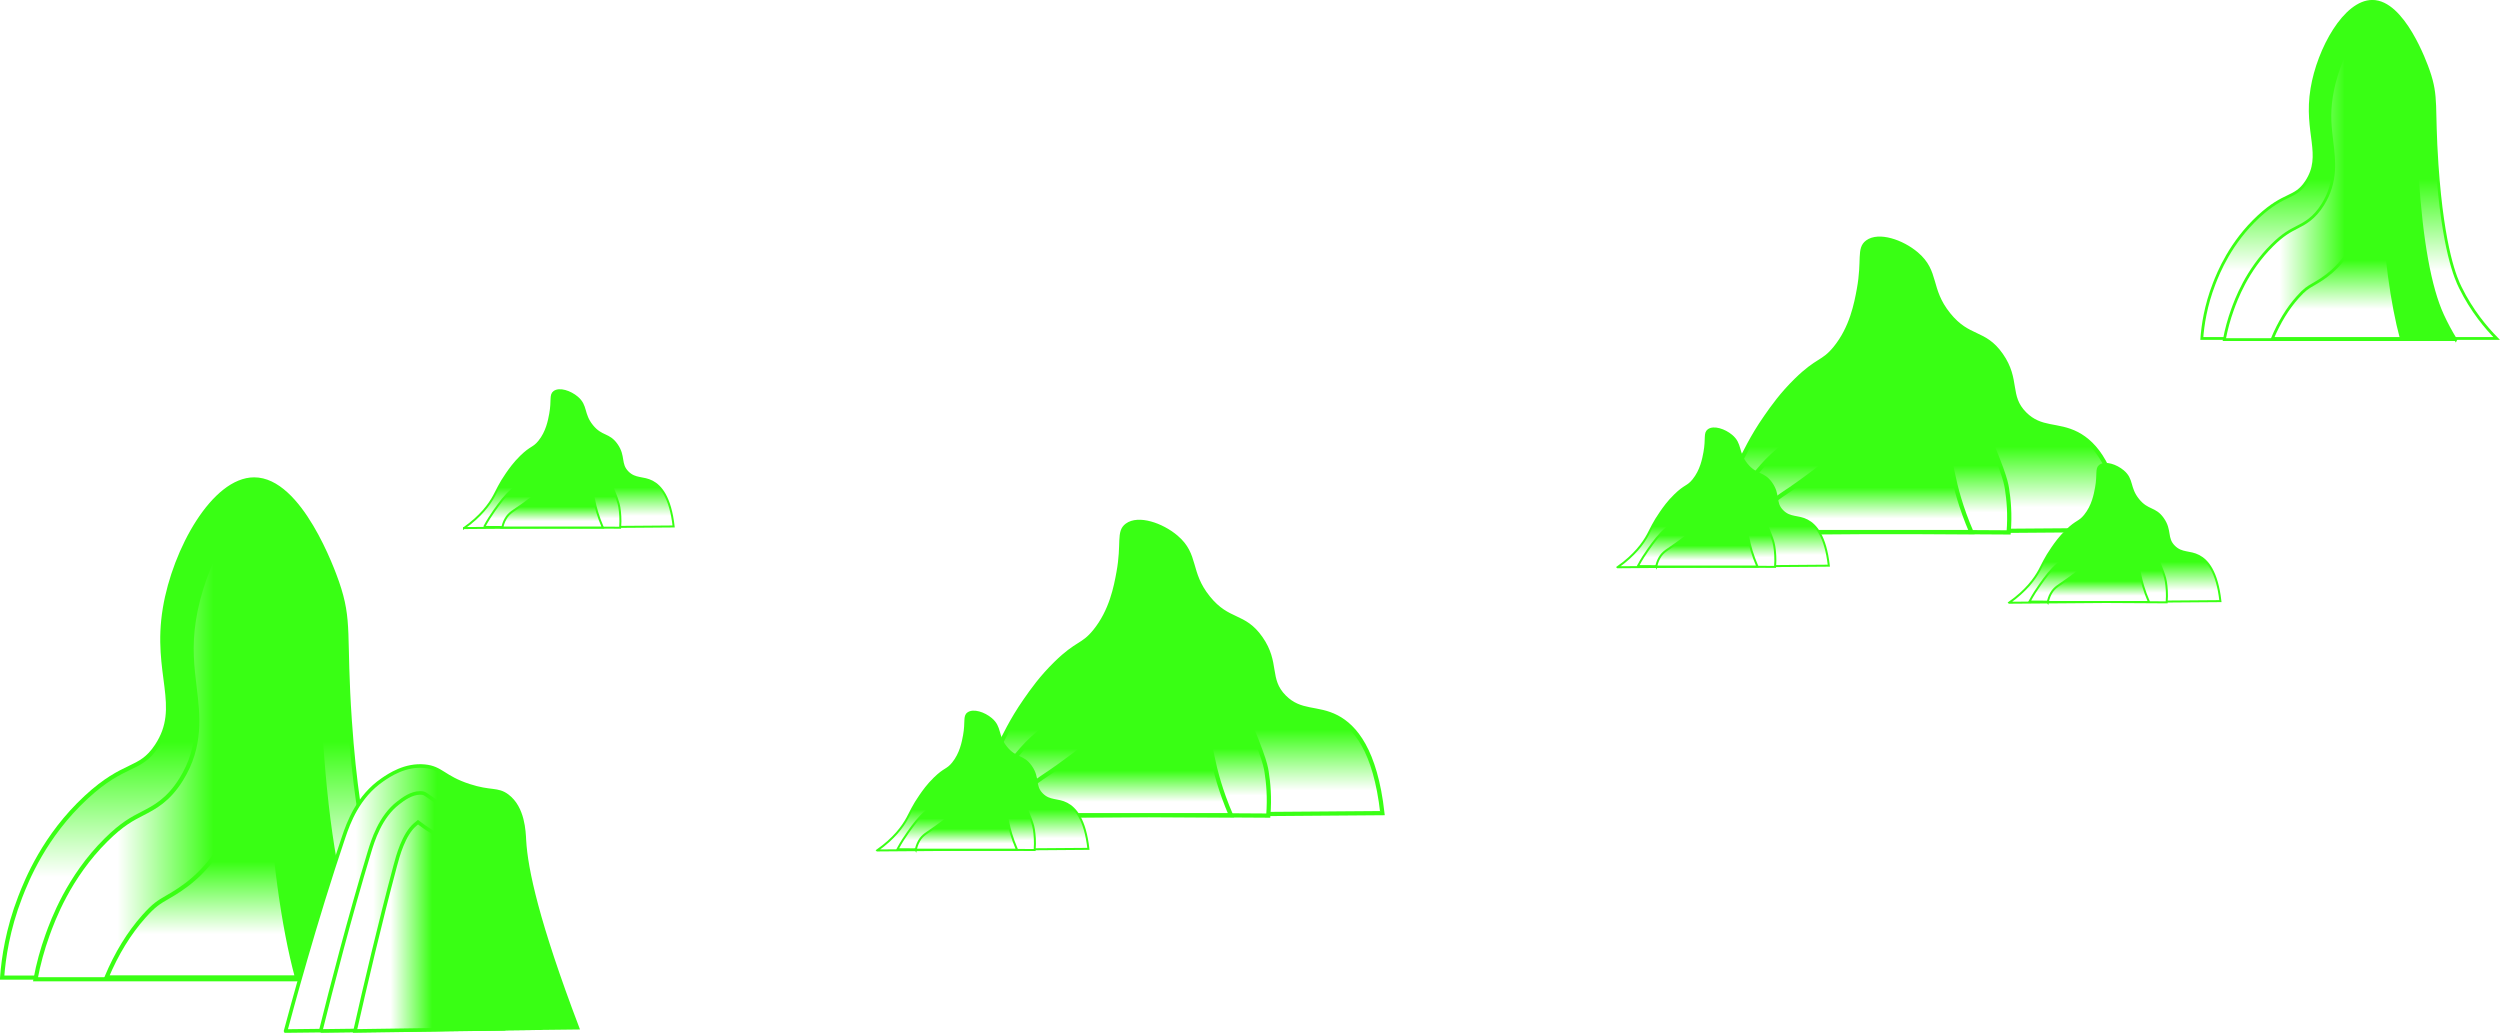
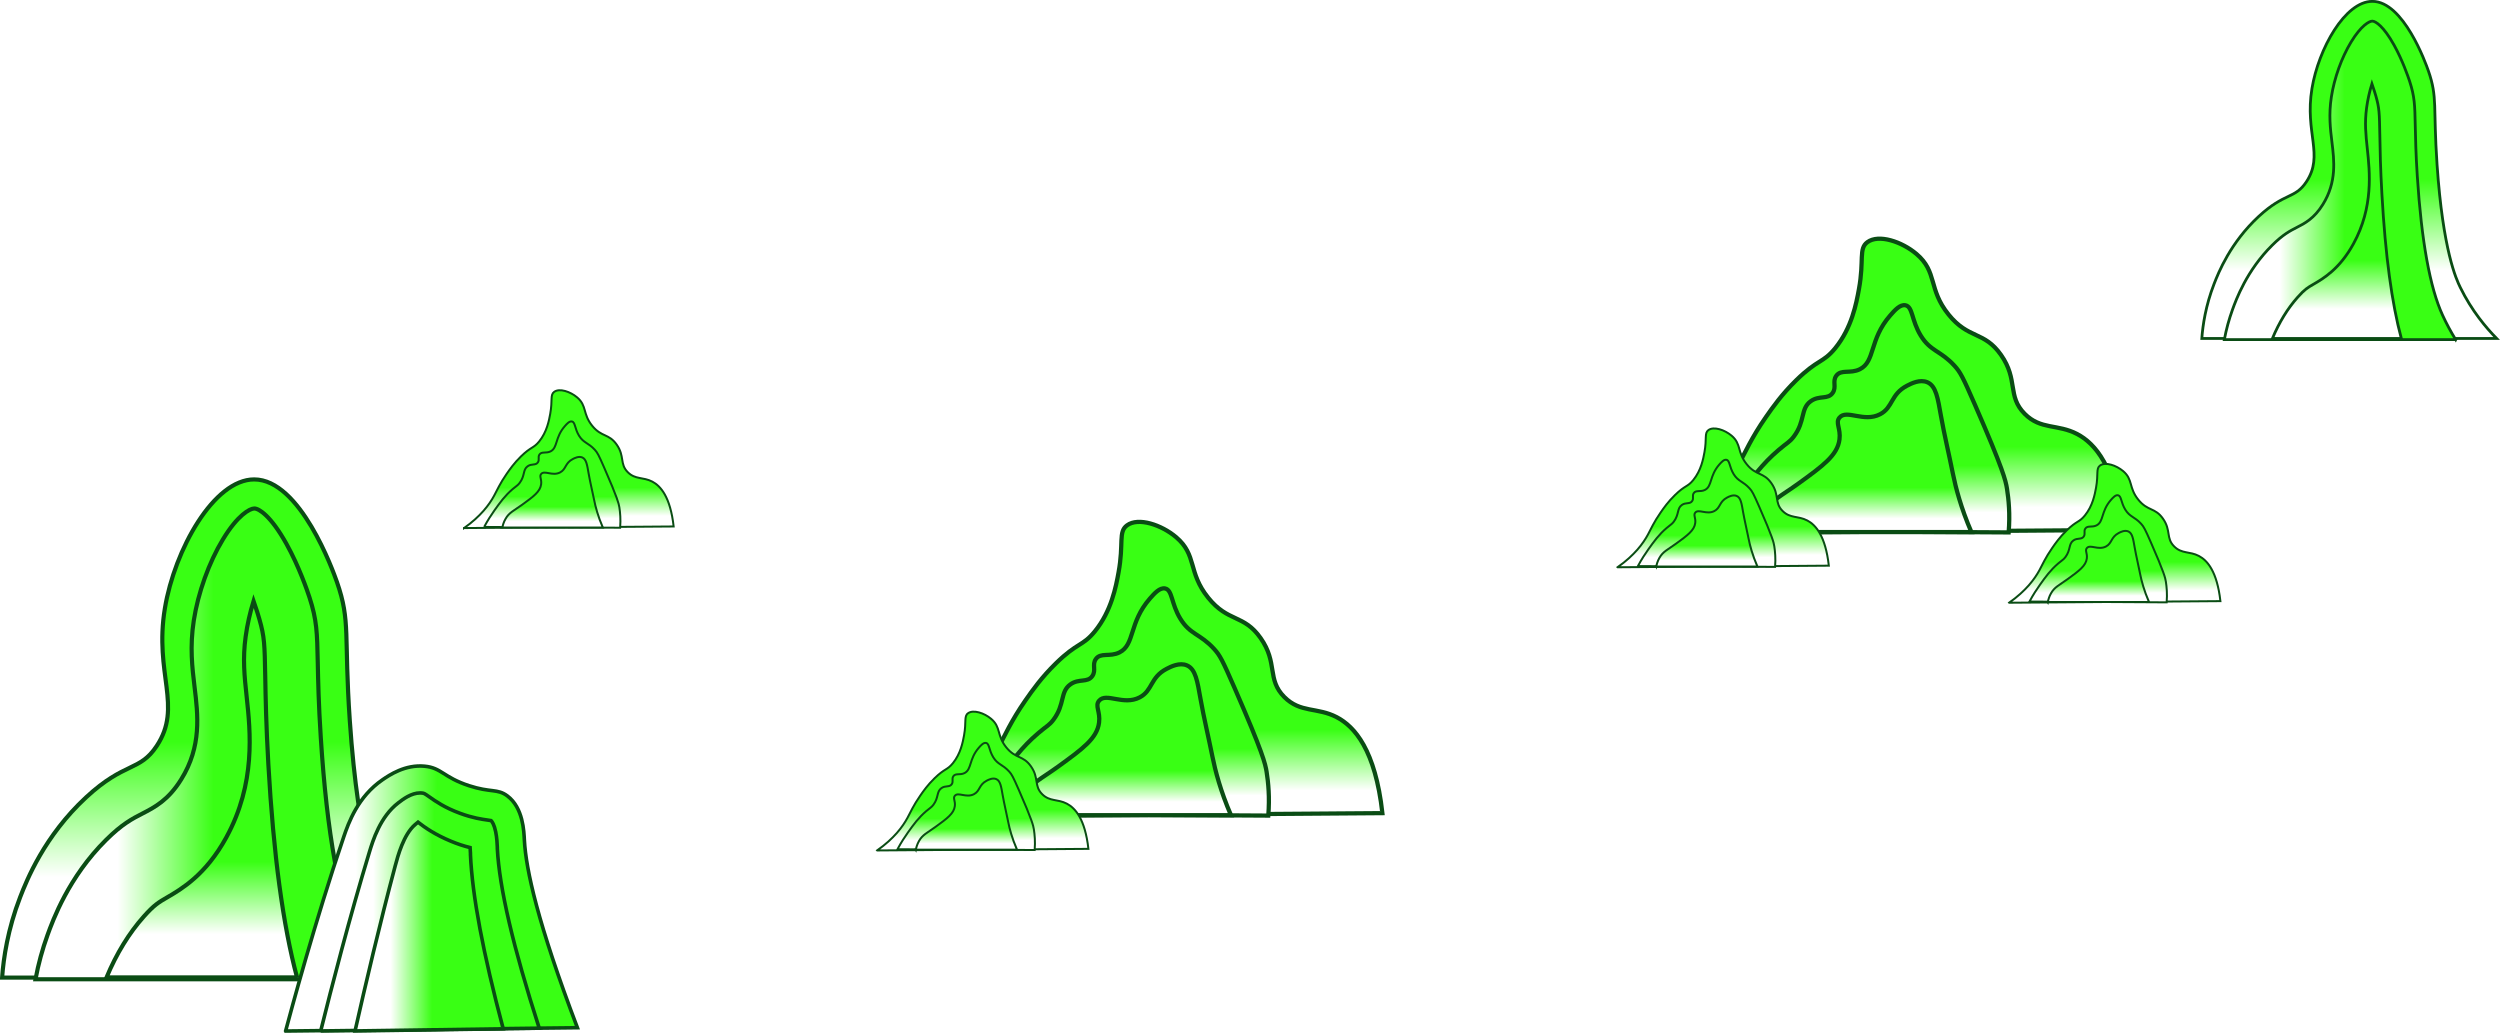
<svg xmlns="http://www.w3.org/2000/svg" xmlns:xlink="http://www.w3.org/1999/xlink" id="Layer_2" data-name="Layer 2" viewBox="0 0 535.07 221.04">
  <defs>
    <style>
      .cls-1 {
        fill: url(#linear-gradient-13);
      }

      .cls-1, .cls-2, .cls-3, .cls-4, .cls-5, .cls-6, .cls-7, .cls-8, .cls-9, .cls-10, .cls-11, .cls-12, .cls-13, .cls-14, .cls-15, .cls-16, .cls-17, .cls-18, .cls-19, .cls-20, .cls-21, .cls-22, .cls-23, .cls-24, .cls-25, .cls-26, .cls-27 {
-         stroke: #39ff14;
+         stroke: #0a4c14;
        stroke-miterlimit: 10;
      }

      .cls-1, .cls-4, .cls-8, .cls-10, .cls-11, .cls-14 {
        stroke-width: .91px;
      }

      .cls-2 {
        fill: url(#linear-gradient-22);
      }

      .cls-2, .cls-3, .cls-6, .cls-7, .cls-12, .cls-13, .cls-16, .cls-21, .cls-26 {
        stroke-width: .43px;
      }

      .cls-3 {
        fill: url(#linear-gradient-27);
      }

      .cls-4 {
        fill: url(#linear-gradient-20);
      }

      .cls-5 {
        fill: url(#linear-gradient);
      }

      .cls-5, .cls-22, .cls-23 {
        stroke-width: .89px;
      }

      .cls-6 {
        fill: url(#linear-gradient-26);
      }

      .cls-7 {
        fill: url(#linear-gradient-24);
      }

      .cls-8 {
        fill: url(#linear-gradient-14);
      }

      .cls-9 {
        fill: url(#linear-gradient-6);
      }

      .cls-9, .cls-17, .cls-24 {
        stroke-width: .6px;
      }

      .cls-10 {
        fill: url(#linear-gradient-15);
      }

      .cls-11 {
        fill: url(#linear-gradient-19);
      }

      .cls-12 {
        fill: url(#linear-gradient-16);
      }

      .cls-13 {
        fill: url(#linear-gradient-18);
      }

      .cls-14 {
        fill: url(#linear-gradient-21);
      }

      .cls-15 {
        fill: url(#linear-gradient-11);
      }

      .cls-15, .cls-19, .cls-20 {
        stroke-width: .43px;
      }

      .cls-16 {
        fill: url(#linear-gradient-17);
      }

      .cls-17 {
        fill: url(#linear-gradient-5);
      }

      .cls-18 {
        fill: url(#linear-gradient-8);
      }

      .cls-18, .cls-25, .cls-27 {
        stroke-width: .77px;
      }

      .cls-19 {
        fill: url(#linear-gradient-12);
      }

      .cls-20 {
        fill: url(#linear-gradient-10);
      }

      .cls-21 {
        fill: url(#linear-gradient-25);
      }

      .cls-22 {
        fill: url(#linear-gradient-2);
      }

      .cls-23 {
        fill: url(#linear-gradient-3);
      }

      .cls-24 {
        fill: url(#linear-gradient-4);
      }

      .cls-25 {
        fill: url(#linear-gradient-7);
      }

      .cls-26 {
        fill: url(#linear-gradient-23);
      }

      .cls-27 {
        fill: url(#linear-gradient-9);
      }
    </style>
    <linearGradient id="linear-gradient" x1="47.11" y1="212.5" x2="47.11" y2="109.27" gradientUnits="userSpaceOnUse">
      <stop offset=".17" stop-color="#ffffff" />
      <stop offset=".24" stop-color="#ffffff" />
      <stop offset=".52" stop-color="#39ff14" />
      <stop offset=".74" stop-color="#39ff14" />
      <stop offset=".91" stop-color="#39ff14" />
      <stop offset="1" stop-color="#39ff14" />
    </linearGradient>
    <linearGradient id="linear-gradient-2" x1="7.6" y1="159.21" x2="80.8" y2="159.21" xlink:href="#linear-gradient" />
    <linearGradient id="linear-gradient-3" x1="43.2" y1="213.18" x2="43.2" y2="157.92" xlink:href="#linear-gradient" />
    <linearGradient id="linear-gradient-4" x1="502.8" y1="74.67" x2="502.8" y2="4.82" xlink:href="#linear-gradient" />
    <linearGradient id="linear-gradient-5" x1="476.06" y1="38.61" x2="525.59" y2="38.61" xlink:href="#linear-gradient" />
    <linearGradient id="linear-gradient-6" x1="500.15" y1="75.13" x2="500.15" y2="37.74" xlink:href="#linear-gradient" />
    <linearGradient id="linear-gradient-7" x1="61.13" y1="192.29" x2="123.57" y2="192.29" xlink:href="#linear-gradient" />
    <linearGradient id="linear-gradient-8" x1="68.64" y1="195.18" x2="115.41" y2="195.18" xlink:href="#linear-gradient" />
    <linearGradient id="linear-gradient-9" x1="75.99" y1="198.31" x2="107.69" y2="198.31" xlink:href="#linear-gradient" />
    <linearGradient id="linear-gradient-10" x1="121.74" y1="115.64" x2="121.74" y2="93.94" xlink:href="#linear-gradient" />
    <linearGradient id="linear-gradient-11" x1="118.22" y1="114.96" x2="118.22" y2="98.22" xlink:href="#linear-gradient" />
    <linearGradient id="linear-gradient-12" x1="118.27" y1="114.24" x2="118.27" y2="103.12" xlink:href="#linear-gradient" />
    <linearGradient id="linear-gradient-13" x1="247.9" y1="180.32" x2="247.9" y2="133.94" xlink:href="#linear-gradient" />
    <linearGradient id="linear-gradient-14" x1="240.36" y1="178.87" x2="240.36" y2="143.08" xlink:href="#linear-gradient" />
    <linearGradient id="linear-gradient-15" x1="240.48" y1="177.32" x2="240.48" y2="153.56" xlink:href="#linear-gradient" />
    <linearGradient id="linear-gradient-16" x1="210.34" y1="184.64" x2="210.34" y2="162.78" xlink:href="#linear-gradient" />
    <linearGradient id="linear-gradient-17" x1="206.79" y1="183.95" x2="206.79" y2="167.08" xlink:href="#linear-gradient" />
    <linearGradient id="linear-gradient-18" x1="206.84" y1="183.22" x2="206.84" y2="172.03" xlink:href="#linear-gradient" />
    <linearGradient id="linear-gradient-19" x1="406.36" y1="119.71" x2="406.36" y2="73.33" xlink:href="#linear-gradient" />
    <linearGradient id="linear-gradient-20" x1="398.83" y1="118.26" x2="398.83" y2="82.47" xlink:href="#linear-gradient" />
    <linearGradient id="linear-gradient-21" x1="398.94" y1="116.71" x2="398.94" y2="92.96" xlink:href="#linear-gradient" />
    <linearGradient id="linear-gradient-22" x1="368.81" y1="124.03" x2="368.81" y2="102.17" xlink:href="#linear-gradient" />
    <linearGradient id="linear-gradient-23" x1="365.26" y1="123.35" x2="365.26" y2="106.48" xlink:href="#linear-gradient" />
    <linearGradient id="linear-gradient-24" x1="365.31" y1="122.62" x2="365.31" y2="111.42" xlink:href="#linear-gradient" />
    <linearGradient id="linear-gradient-25" x1="452.62" y1="131.62" x2="452.62" y2="109.76" xlink:href="#linear-gradient" />
    <linearGradient id="linear-gradient-26" x1="449.07" y1="130.94" x2="449.07" y2="114.07" xlink:href="#linear-gradient" />
    <linearGradient id="linear-gradient-27" x1="449.12" y1="130.21" x2="449.12" y2="119.01" xlink:href="#linear-gradient" />
  </defs>
  <g id="Layer_1-2" data-name="Layer 1">
    <g>
      <g>
        <path class="cls-5" d="M93.73,209.21c-3.29-3.35-7.84-8.67-11.49-16.1-1.28-2.61-5.5-11.68-7.37-38.82-1.28-18.52.21-21.21-2.75-29.71-.83-2.38-7.86-21.99-17.73-21.97-8.61.01-17.01,14.98-19.1,27.59-2.33,14.04,3.86,21-1.75,29.46-3.67,5.53-6.8,3.3-15.11,10.99-8.93,8.27-12.7,17.72-14.11,21.35-2.67,6.91-3.56,13.04-3.87,17.23,31.08,0,62.17,0,93.25,0Z" />
        <path class="cls-22" d="M80.8,209.58c-1.55-2.51-2.94-5.1-4.17-7.77-3.97-8.64-6.65-23.41-7.97-43.89-.47-7.24-.57-12.17-.65-16.12-.13-6.42-.19-9.07-1.77-13.93-.48-1.48-2.26-6.67-4.95-11.5-3.31-5.95-5.87-7.54-6.86-7.54-.94,0-3.57,1.39-6.74,6.65-2.97,4.9-5.29,11.38-6.21,17.31-.88,5.66-.34,10.06.17,14.31.72,5.91,1.54,12.62-2.86,19.7-2.78,4.49-5.74,6-8.34,7.34-2.1,1.08-4.28,2.19-7.72,5.6-8.07,7.98-11.44,17.3-12.55,20.36-1.11,3.07-1.98,6.25-2.58,9.49h73.19Z" />
        <path class="cls-23" d="M63.58,209.21c-2.99-11.05-5.05-26.33-6.14-45.55-.48-8.46-.59-14.18-.67-18.77-.13-7.08-.16-8.55-1.26-12.39-.19-.66-.61-2.08-1.24-3.88-.76,2.5-1.35,5.1-1.69,7.6-.66,4.8-.27,8.41.22,12.98.79,7.34,1.98,18.44-4.37,30.04-4.39,8.02-9.59,11.04-12.7,12.85-1.76,1.02-2.73,1.58-4.95,4.07-3.16,3.55-5.84,7.92-7.98,13.03h40.77Z" />
      </g>
      <g>
        <path class="cls-24" d="M534.35,72.44c-2.23-2.27-5.3-5.87-7.77-10.9-.87-1.76-3.72-7.9-4.98-26.27-.86-12.53.14-14.35-1.86-20.11-.56-1.61-5.32-14.88-12-14.87-5.83,0-11.51,10.13-12.92,18.67-1.57,9.5,2.61,14.21-1.18,19.94-2.48,3.74-4.6,2.23-10.22,7.43-6.04,5.6-8.6,11.99-9.55,14.45-1.81,4.68-2.41,8.82-2.62,11.66,21.03,0,42.07,0,63.1,0Z" />
        <path class="cls-17" d="M525.59,72.7c-1.05-1.7-1.99-3.45-2.82-5.26-2.69-5.85-4.5-15.84-5.4-29.7-.32-4.9-.38-8.23-.44-10.91-.09-4.34-.13-6.14-1.2-9.43-.33-1-1.53-4.51-3.35-7.78-2.24-4.03-3.97-5.1-4.64-5.1-.64,0-2.41.94-4.56,4.5-2.01,3.32-3.58,7.7-4.2,11.71-.59,3.83-.23,6.81.12,9.68.49,4,1.04,8.54-1.93,13.33-1.88,3.04-3.88,4.06-5.64,4.96-1.42.73-2.89,1.48-5.22,3.79-5.46,5.4-7.74,11.7-8.49,13.77-.75,2.08-1.34,4.23-1.75,6.42h49.53Z" />
        <path class="cls-9" d="M513.95,72.44c-2.02-7.48-3.42-17.82-4.15-30.82-.33-5.72-.4-9.59-.45-12.7-.09-4.79-.11-5.79-.85-8.38-.13-.45-.42-1.41-.84-2.62-.52,1.69-.91,3.45-1.14,5.14-.44,3.25-.18,5.69.15,8.78.53,4.97,1.34,12.48-2.96,20.33-2.97,5.43-6.49,7.47-8.6,8.69-1.19.69-1.85,1.07-3.35,2.76-2.14,2.4-3.95,5.36-5.4,8.82h27.59Z" />
      </g>
      <g>
        <path class="cls-25" d="M61.13,220.65c.99-3.71,6.34-23.63,12.44-41.54,1.01-2.96,3.01-8.61,8.33-12.24,1.41-.96,4.8-3.28,8.98-2.88,3.63.34,4,2.37,9.49,4.17,4.7,1.54,6.06.58,8.21,2.18,3.42,2.56,3.55,7.67,3.65,9.49.35,6.29,2.82,17.68,11.35,40.13-20.81.24-41.63.47-62.44.71Z" />
        <path class="cls-18" d="M68.64,220.65c2.29-9.2,6.21-24.44,10.41-38.24.75-2.47,2.31-7.6,6.19-10.57,1.04-.8,2.79-2.13,4.69-2.13.13,0,.26,0,.39.02.44.05.48.05,1.6.84,1.3.92,3.27,2.31,6.59,3.52,2.7.99,4.61,1.25,5.87,1.43.19.03.52.07.73.11.23.24.67.87.98,2.4.26,1.26.32,2.58.35,3.28v.28c.44,8.46,3.37,21.06,8.97,38.47l-46.78.59Z" />
        <path class="cls-27" d="M75.99,220.65c2.19-9.73,5.31-23.02,8.59-35.3.58-2.18,1.8-6.73,4.25-8.85.19-.17.41-.35.63-.53,1.53,1.18,3.7,2.68,6.99,4.05,1.41.59,2.79,1.05,4.17,1.39.04.48.05.92.07,1.22v.32c.4,8.8,2.69,21,7.01,37.24l-31.7.46Z" />
      </g>
      <g>
        <path class="cls-20" d="M99.31,113.03c3.56-2.51,5.41-5.02,6.43-6.91.63-1.15,1.26-2.64,2.71-4.72.69-.99,1.6-2.29,3.05-3.71,2.17-2.12,2.67-1.7,3.89-3.2,1.66-2.04,2.11-4.49,2.37-5.9.54-2.93-.05-4.06.85-4.72,1.13-.84,3.46-.05,4.91,1.18,2.13,1.8,1.15,3.5,3.22,6.07,2.02,2.5,3.55,1.62,5.25,4.04,1.76,2.5.6,4.12,2.37,5.9,1.61,1.62,3.28.99,5.25,2.02,1.79.94,3.86,3.27,4.57,9.6-14.96.11-29.92.22-44.87.34Z" />
        <path class="cls-15" d="M103.62,112.78c.78-1.45,1.56-2.63,2.2-3.54,1.22-1.71,2.22-3.12,3.89-4.55.88-.75,1.1-.78,1.52-1.35,1.17-1.55.64-2.79,1.69-3.54.87-.62,1.72-.13,2.2-.84.4-.59-.05-1.12.34-1.68.48-.7,1.4-.19,2.37-.67,1.56-.78.93-2.97,3.05-5.39.45-.52.99-1.12,1.52-1.01.74.15.59,1.51,1.52,3.03.98,1.6,1.98,1.49,3.39,3.03.57.63.82,1.1,2.03,3.88,2.86,6.54,3.08,7.6,3.22,8.42.17,1.07.31,2.56.17,4.38-9.71-.06-19.42-.11-29.12-.17Z" />
        <path class="cls-19" d="M107.52,112.9c.09-.45.26-1.13.68-1.85.77-1.36,1.71-1.7,3.56-3.03,2.42-1.75,3.86-2.8,4.06-4.38.14-1.11-.43-1.67,0-2.19.72-.86,2.42.52,4.06-.34,1.32-.69,1.03-2,2.71-2.86.4-.21,1.28-.66,2.03-.34.87.38,1.04,1.59,1.35,3.37.34,1.92.8,3.82,1.19,5.73.29,1.44.82,3.48,1.86,5.9h-21.51Z" />
      </g>
      <g>
        <path class="cls-1" d="M199.94,174.74c7.62-5.37,11.56-10.74,13.75-14.77,1.34-2.46,2.7-5.64,5.79-10.08,1.47-2.11,3.42-4.89,6.52-7.92,4.63-4.53,5.7-3.62,8.33-6.84,3.55-4.36,4.52-9.6,5.07-12.61,1.15-6.25-.1-8.67,1.81-10.08,2.42-1.79,7.39-.11,10.5,2.52,4.55,3.85,2.46,7.49,6.88,12.97,4.31,5.34,7.59,3.47,11.22,8.64,3.75,5.35,1.28,8.8,5.07,12.61,3.45,3.46,7.02,2.13,11.22,4.32,3.84,2.01,8.25,6.98,9.77,20.53-31.97.24-63.95.48-95.92.72Z" />
        <path class="cls-8" d="M209.17,174.2c1.68-3.1,3.33-5.63,4.71-7.56,2.6-3.66,4.74-6.67,8.33-9.72,1.89-1.61,2.35-1.67,3.26-2.88,2.49-3.31,1.38-5.96,3.62-7.56,1.86-1.33,3.67-.28,4.71-1.8.85-1.26-.1-2.4.72-3.6,1.03-1.5,2.99-.41,5.07-1.44,3.34-1.66,1.99-6.35,6.52-11.53.97-1.11,2.12-2.4,3.26-2.16,1.58.33,1.27,3.23,3.26,6.48,2.09,3.42,4.23,3.18,7.24,6.48,1.22,1.34,1.75,2.34,4.34,8.28,6.1,13.97,6.59,16.24,6.88,18.01.37,2.3.67,5.48.36,9.36-20.75-.12-41.51-.24-62.26-.36Z" />
        <path class="cls-10" d="M217.49,174.46c.18-.96.56-2.42,1.45-3.96,1.66-2.9,3.65-3.62,7.6-6.48,5.16-3.74,8.26-5.98,8.69-9.36.3-2.37-.93-3.57,0-4.68,1.53-1.84,5.18,1.1,8.69-.72,2.82-1.47,2.21-4.27,5.79-6.12.85-.44,2.75-1.42,4.34-.72,1.86.81,2.22,3.4,2.9,7.2.73,4.1,1.71,8.16,2.53,12.25.62,3.08,1.75,7.44,3.98,12.61h-45.97Z" />
      </g>
      <g>
        <path class="cls-12" d="M187.74,182.01c3.59-2.53,5.45-5.06,6.48-6.96.63-1.16,1.27-2.66,2.73-4.75.69-1,1.61-2.31,3.07-3.73,2.18-2.13,2.69-1.71,3.92-3.22,1.67-2.05,2.13-4.53,2.39-5.94.54-2.95-.05-4.09.85-4.75,1.14-.84,3.48-.05,4.95,1.19,2.15,1.81,1.16,3.53,3.24,6.11,2.03,2.52,3.58,1.63,5.29,4.07,1.77,2.52.6,4.15,2.39,5.94,1.63,1.63,3.31,1,5.29,2.04,1.81.95,3.89,3.29,4.61,9.67-15.07.11-30.14.23-45.2.34Z" />
        <path class="cls-16" d="M192.09,181.75c.79-1.46,1.57-2.65,2.22-3.56,1.23-1.72,2.23-3.14,3.92-4.58.89-.76,1.11-.79,1.54-1.36,1.17-1.56.65-2.81,1.71-3.56.87-.63,1.73-.13,2.22-.85.4-.59-.05-1.13.34-1.7.48-.71,1.41-.19,2.39-.68,1.57-.78.94-2.99,3.07-5.43.46-.52,1-1.13,1.54-1.02.74.16.6,1.52,1.54,3.06.98,1.61,1.99,1.5,3.41,3.06.57.63.82,1.1,2.05,3.9,2.88,6.58,3.11,7.65,3.24,8.49.17,1.08.31,2.58.17,4.41-9.78-.06-19.56-.11-29.34-.17Z" />
        <path class="cls-13" d="M196.01,181.87c.09-.45.27-1.14.68-1.87.78-1.37,1.72-1.71,3.58-3.06,2.43-1.76,3.89-2.82,4.09-4.41.14-1.12-.44-1.68,0-2.21.72-.87,2.44.52,4.09-.34,1.33-.69,1.04-2.01,2.73-2.89.4-.21,1.29-.67,2.05-.34.88.38,1.05,1.6,1.36,3.39.34,1.93.81,3.85,1.19,5.77.29,1.45.83,3.51,1.88,5.94h-21.66Z" />
      </g>
      <g>
        <path class="cls-11" d="M358.4,114.13c7.62-5.37,11.56-10.74,13.75-14.77,1.34-2.46,2.7-5.64,5.79-10.08,1.47-2.11,3.42-4.89,6.52-7.92,4.63-4.53,5.7-3.62,8.33-6.84,3.55-4.36,4.52-9.6,5.07-12.61,1.15-6.25-.1-8.67,1.81-10.08,2.42-1.79,7.39-.11,10.5,2.52,4.55,3.85,2.46,7.49,6.88,12.97,4.31,5.34,7.59,3.47,11.22,8.64,3.75,5.35,1.28,8.8,5.07,12.61,3.45,3.46,7.02,2.13,11.22,4.32,3.84,2.01,8.25,6.98,9.77,20.53-31.97.24-63.95.48-95.92.72Z" />
        <path class="cls-4" d="M367.63,113.59c1.68-3.1,3.33-5.63,4.71-7.56,2.6-3.66,4.74-6.67,8.33-9.72,1.89-1.61,2.35-1.67,3.26-2.88,2.49-3.31,1.38-5.96,3.62-7.56,1.86-1.33,3.67-.28,4.71-1.8.85-1.26-.1-2.4.72-3.6,1.03-1.5,2.99-.41,5.07-1.44,3.34-1.66,1.99-6.35,6.52-11.53.97-1.11,2.12-2.4,3.26-2.16,1.58.33,1.27,3.23,3.26,6.48,2.09,3.42,4.23,3.18,7.24,6.48,1.22,1.34,1.75,2.34,4.34,8.28,6.1,13.97,6.59,16.24,6.88,18.01.37,2.3.67,5.48.36,9.36-20.75-.12-41.51-.24-62.26-.36Z" />
        <path class="cls-14" d="M375.96,113.86c.18-.96.56-2.42,1.45-3.96,1.66-2.9,3.65-3.62,7.6-6.48,5.16-3.74,8.26-5.98,8.69-9.36.3-2.37-.93-3.57,0-4.68,1.53-1.84,5.18,1.1,8.69-.72,2.82-1.47,2.21-4.27,5.79-6.12.85-.44,2.75-1.42,4.34-.72,1.86.81,2.22,3.4,2.9,7.2.73,4.1,1.71,8.16,2.53,12.25.62,3.08,1.75,7.44,3.98,12.61h-45.97Z" />
      </g>
      <g>
        <path class="cls-2" d="M346.21,121.4c3.59-2.53,5.45-5.06,6.48-6.96.63-1.16,1.27-2.66,2.73-4.75.69-1,1.61-2.31,3.07-3.73,2.18-2.13,2.69-1.71,3.92-3.22,1.67-2.05,2.13-4.53,2.39-5.94.54-2.95-.05-4.09.85-4.75,1.14-.84,3.48-.05,4.95,1.19,2.15,1.81,1.16,3.53,3.24,6.11,2.03,2.52,3.58,1.63,5.29,4.07,1.77,2.52.6,4.15,2.39,5.94,1.63,1.63,3.31,1,5.29,2.04,1.81.95,3.89,3.29,4.61,9.67-15.07.11-30.14.23-45.2.34Z" />
        <path class="cls-26" d="M350.56,121.15c.79-1.46,1.57-2.65,2.22-3.56,1.23-1.72,2.23-3.14,3.92-4.58.89-.76,1.11-.79,1.54-1.36,1.17-1.56.65-2.81,1.71-3.56.87-.63,1.73-.13,2.22-.85.4-.59-.05-1.13.34-1.7.48-.71,1.41-.19,2.39-.68,1.57-.78.94-2.99,3.07-5.43.46-.52,1-1.13,1.54-1.02.74.16.6,1.52,1.54,3.06.98,1.61,1.99,1.5,3.41,3.06.57.63.82,1.1,2.05,3.9,2.88,6.58,3.11,7.65,3.24,8.49.17,1.08.31,2.58.17,4.41-9.78-.06-19.56-.11-29.34-.17Z" />
        <path class="cls-7" d="M354.48,121.27c.09-.45.27-1.14.68-1.87.78-1.37,1.72-1.71,3.58-3.06,2.43-1.76,3.89-2.82,4.09-4.41.14-1.12-.44-1.68,0-2.21.72-.87,2.44.52,4.09-.34,1.33-.69,1.04-2.01,2.73-2.89.4-.21,1.29-.67,2.05-.34.88.38,1.05,1.6,1.36,3.39.34,1.93.81,3.85,1.19,5.77.29,1.45.83,3.51,1.88,5.94h-21.66Z" />
      </g>
      <g>
        <path class="cls-21" d="M430.02,128.99c3.59-2.53,5.45-5.06,6.48-6.96.63-1.16,1.27-2.66,2.73-4.75.69-1,1.61-2.31,3.07-3.73,2.18-2.13,2.69-1.71,3.92-3.22,1.67-2.05,2.13-4.53,2.39-5.94.54-2.95-.05-4.09.85-4.75,1.14-.84,3.48-.05,4.95,1.19,2.15,1.81,1.16,3.53,3.24,6.11,2.03,2.52,3.58,1.63,5.29,4.07,1.77,2.52.6,4.15,2.39,5.94,1.63,1.63,3.31,1,5.29,2.04,1.81.95,3.89,3.29,4.61,9.67-15.07.11-30.14.23-45.2.34Z" />
        <path class="cls-6" d="M434.37,128.74c.79-1.46,1.57-2.65,2.22-3.56,1.23-1.72,2.23-3.14,3.92-4.58.89-.76,1.11-.79,1.54-1.36,1.17-1.56.65-2.81,1.71-3.56.87-.63,1.73-.13,2.22-.85.4-.59-.05-1.13.34-1.7.48-.71,1.41-.19,2.39-.68,1.57-.78.94-2.99,3.07-5.43.46-.52,1-1.13,1.54-1.02.74.16.6,1.52,1.54,3.06.98,1.61,1.99,1.5,3.41,3.06.57.63.82,1.1,2.05,3.9,2.88,6.58,3.11,7.65,3.24,8.49.17,1.08.31,2.58.17,4.41-9.78-.06-19.56-.11-29.34-.17Z" />
        <path class="cls-3" d="M438.29,128.86c.09-.45.27-1.14.68-1.87.78-1.37,1.72-1.71,3.58-3.06,2.43-1.76,3.89-2.82,4.09-4.41.14-1.12-.44-1.68,0-2.21.72-.87,2.44.52,4.09-.34,1.33-.69,1.04-2.01,2.73-2.89.4-.21,1.29-.67,2.05-.34.88.38,1.05,1.6,1.36,3.39.34,1.93.81,3.85,1.19,5.77.29,1.45.83,3.51,1.88,5.94h-21.66Z" />
      </g>
    </g>
  </g>
</svg>
